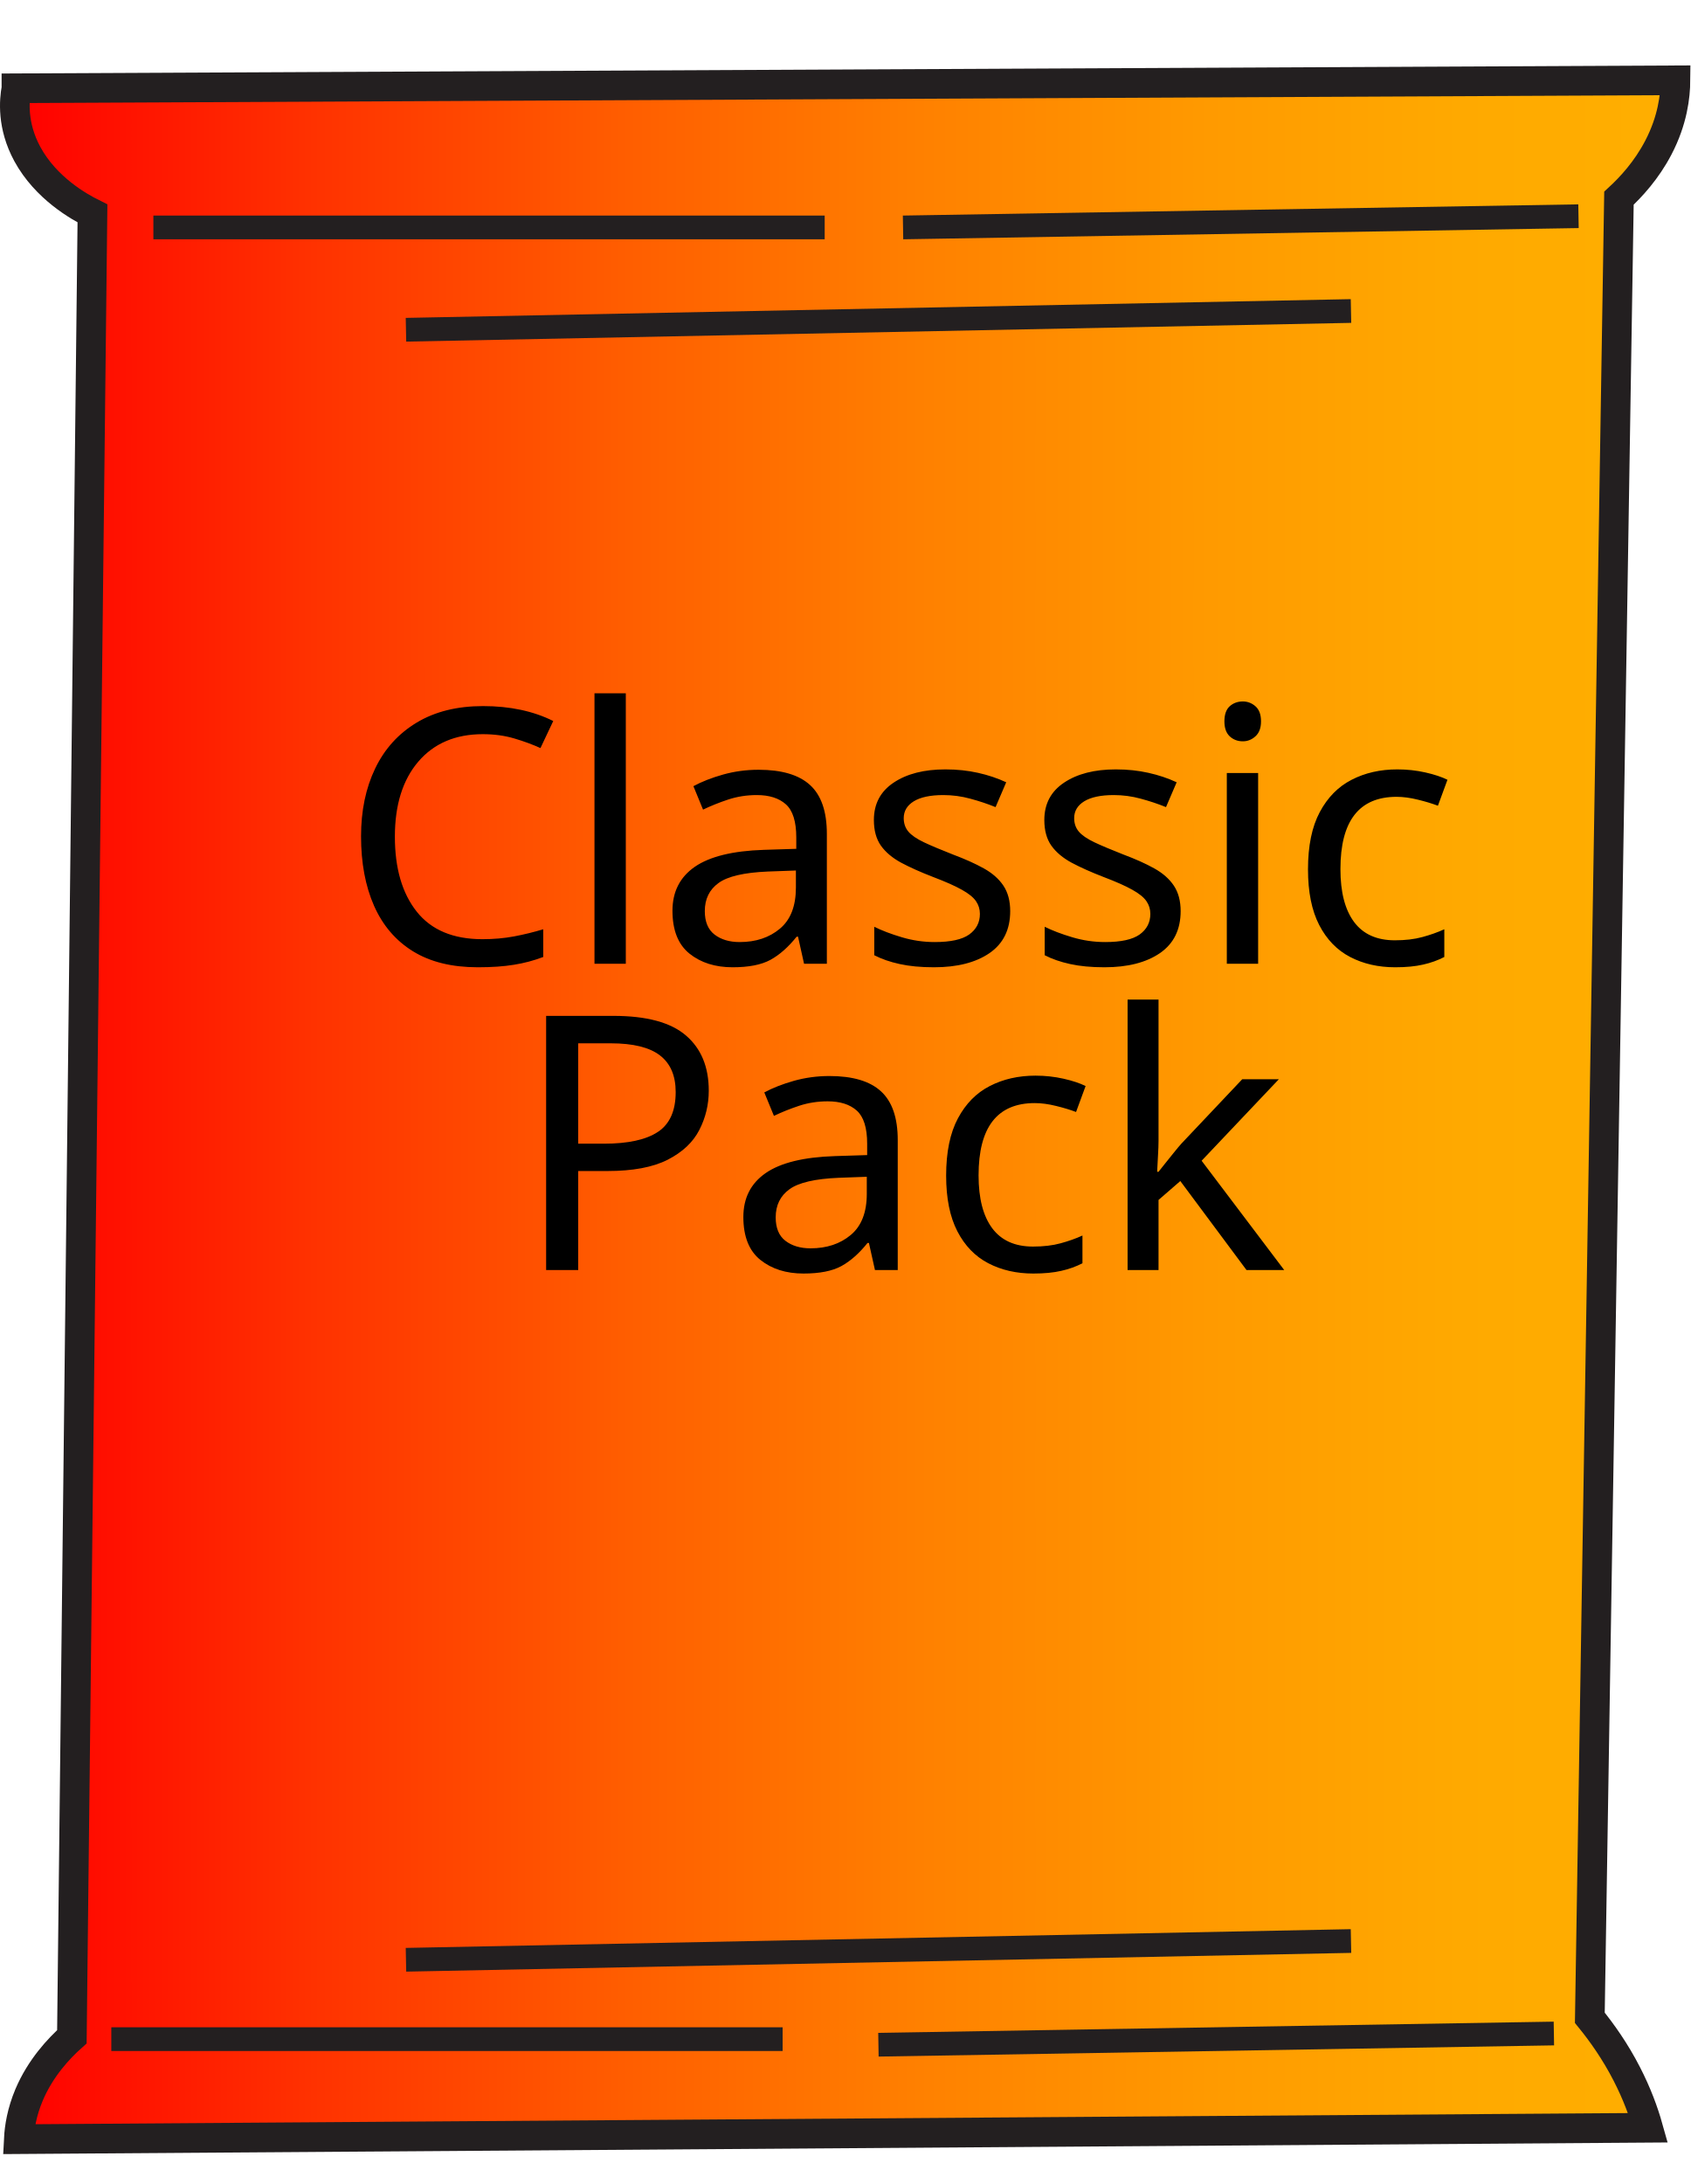
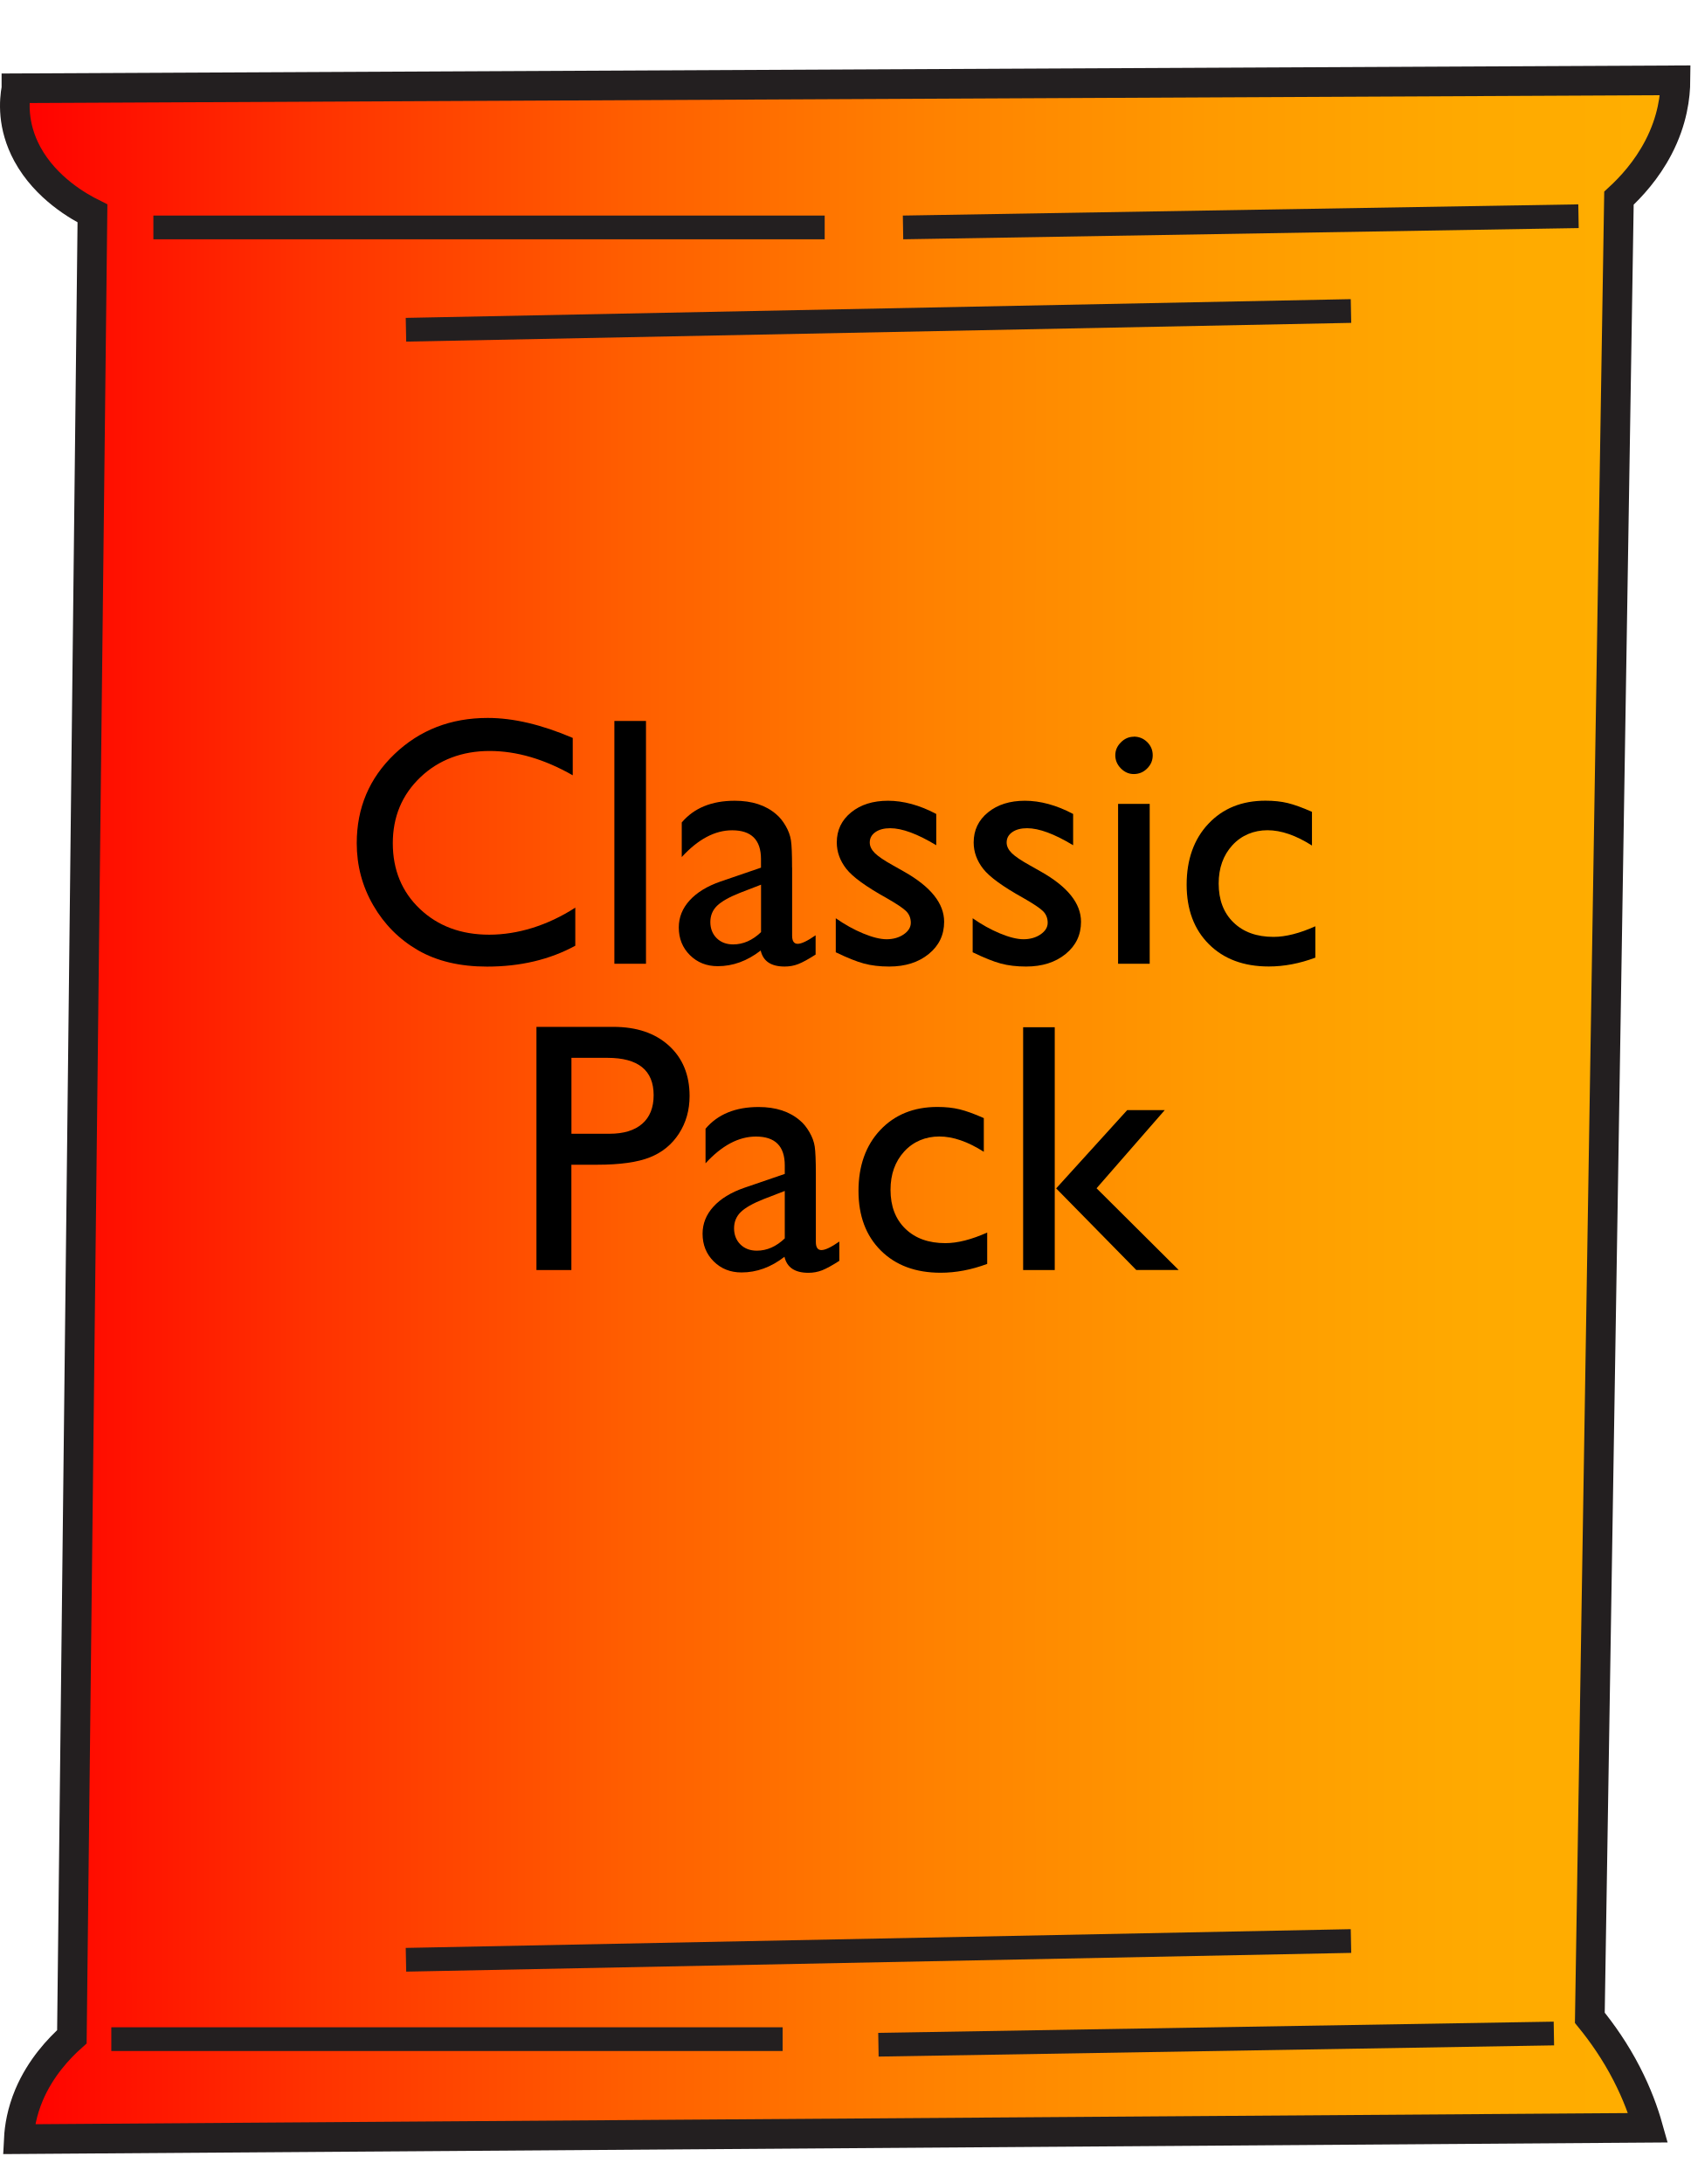
<svg xmlns="http://www.w3.org/2000/svg" id="Outline" width="285.02" height="368.18" viewBox="0 0 285.02 368.18">
  <defs>
    <style>
      .cls-1 {
        fill: url(#linear-gradient);
        stroke-width: 5px;
      }

      .cls-1, .cls-2 {
        stroke: #231f20;
        stroke-miterlimit: 10;
      }

      .cls-2 {
        fill: none;
        stroke-width: 4px;
      }
- 
-       .cls-3 {
-         font-family: GillSansMT, 'Gill Sans MT';
-         font-size: 60px;
-       }
    </style>
    <linearGradient id="linear-gradient" x1="2.5" y1="187.07" x2="282.5" y2="187.07" gradientUnits="userSpaceOnUse">
      <stop offset="0" stop-color="red" />
      <stop offset=".18" stop-color="#ff3200" />
      <stop offset=".37" stop-color="#ff5e00" />
      <stop offset=".55" stop-color="#ff8100" />
      <stop offset=".72" stop-color="#ff9a00" />
      <stop offset=".87" stop-color="#ffa900" />
      <stop offset="1" stop-color="#ffaf00" />
    </linearGradient>
  </defs>
  <path class="cls-1" d="M2.77,14.88l279.73-1.34c-.02,2.64-.48,6.74-2.89,11.35-1.98,3.8-4.6,6.64-6.64,8.52-1.64,102.25-3.27,204.5-4.91,306.75,2.07,2.54,4.29,5.69,6.22,9.44,1.72,3.34,2.85,6.43,3.6,9.1-91.57.64-183.14,1.28-274.71,1.92.1-2,.52-4.58,1.73-7.46,1.93-4.55,5.01-7.83,7.22-9.8,1.16-102.46,2.31-204.92,3.47-307.38-2.25-1.12-7.84-4.24-10.98-10.01-2.61-4.81-2.21-9.07-1.84-11.08Z" />
  <line class="cls-2" x1="25.86" y1="38.34" x2="139.05" y2="38.34" />
  <path class="cls-2" d="M68.45,55.59l159.34-3.16" />
  <path class="cls-2" d="M152.26,38.34l113.89-1.89" />
-   <text class="cls-3" transform="translate(57.22 162.47)">
-     <tspan x="0" y="0">Classic</tspan>
-   </text>
-   <text class="cls-3" transform="translate(86.27 214.1)">
-     <tspan x="0" y="0">Pack</tspan>
-   </text>
+   <g>
+     <path d="M97,152.98v6.45c-4.3,2.34-9.26,3.52-14.88,3.52-4.57,0-8.45-.92-11.63-2.75-3.18-1.84-5.7-4.37-7.56-7.59-1.86-3.22-2.78-6.71-2.78-10.46,0-5.96,2.12-10.97,6.37-15.03,4.25-4.06,9.49-6.09,15.72-6.09,4.3,0,9.07,1.12,14.33,3.37v6.3c-4.79-2.73-9.46-4.1-14.03-4.1s-8.58,1.48-11.67,4.44c-3.1,2.96-4.64,6.67-4.64,11.12s1.52,8.18,4.57,11.07c3.05,2.89,6.94,4.34,11.69,4.34s9.8-1.52,14.53-4.57Z" />
+     <path d="M103.59,121.54h5.33v40.93h-5.33v-40.93Z" />
+     <path d="M133.56,146.27v11.46c0,.92.31,1.38.94,1.38s1.65-.48,3.02-1.44v3.25c-1.21.78-2.18,1.31-2.92,1.6s-1.5.42-2.3.42c-2.29,0-3.63-.9-4.04-2.7-2.27,1.76-4.68,2.64-7.24,2.64-1.88,0-3.44-.62-4.69-1.86-1.25-1.24-1.88-2.8-1.88-4.67,0-1.7.61-3.22,1.83-4.56,1.22-1.34,2.95-2.4,5.2-3.18l6.83-2.34v-1.44c0-3.24-1.62-4.86-4.86-4.86-2.91,0-5.74,1.5-8.5,4.51v-5.83c2.07-2.44,5.05-3.66,8.94-3.66,2.91,0,5.24.76,7,2.29.59.49,1.11,1.14,1.58,1.95.47.81.77,1.62.89,2.43.13.81.19,2.35.19,4.61ZM128.32,157.14v-8l-3.57,1.38c-1.82.72-3.1,1.45-3.85,2.18s-1.13,1.65-1.13,2.74.36,2.02,1.07,2.72,1.64,1.05,2.77,1.05c1.7,0,3.27-.69,4.72-2.08Z" />
+     <path d="M140.92,160.54v-5.74c1.5,1.05,3.04,1.91,4.61,2.56,1.57.65,2.9.98,3.97.98s2.07-.27,2.87-.82c.8-.55,1.2-1.2,1.2-1.96s-.26-1.43-.78-1.95c-.52-.52-1.64-1.26-3.35-2.24-3.44-1.91-5.69-3.55-6.75-4.91-1.06-1.36-1.6-2.84-1.6-4.44,0-2.07.81-3.76,2.42-5.07,1.61-1.31,3.69-1.96,6.23-1.96s5.34.74,8.12,2.23v5.27c-3.16-1.91-5.75-2.87-7.76-2.87-1.04,0-1.87.22-2.5.66s-.95,1.02-.95,1.75c0,.63.29,1.22.86,1.79.58.57,1.59,1.25,3.03,2.05l1.91,1.08c4.49,2.54,6.74,5.35,6.74,8.44,0,2.21-.86,4.02-2.59,5.43s-3.95,2.12-6.67,2.12c-1.6,0-3.03-.17-4.28-.51s-2.82-.97-4.72-1.89Z" />
+     <path d="M164,160.54v-5.74c1.5,1.05,3.04,1.91,4.61,2.56,1.57.65,2.9.98,3.97.98s2.07-.27,2.87-.82c.8-.55,1.2-1.2,1.2-1.96s-.26-1.43-.78-1.95c-.52-.52-1.64-1.26-3.35-2.24-3.44-1.91-5.69-3.55-6.75-4.91-1.06-1.36-1.6-2.84-1.6-4.44,0-2.07.81-3.76,2.42-5.07,1.61-1.31,3.69-1.96,6.23-1.96s5.34.74,8.12,2.23v5.27c-3.16-1.91-5.75-2.87-7.76-2.87-1.04,0-1.87.22-2.5.66s-.95,1.02-.95,1.75c0,.63.29,1.22.86,1.79.58.57,1.59,1.25,3.03,2.05l1.91,1.08c4.49,2.54,6.74,5.35,6.74,8.44,0,2.21-.86,4.02-2.59,5.43s-3.95,2.12-6.67,2.12c-1.6,0-3.03-.17-4.28-.51s-2.82-.97-4.72-1.89Z" />
+     <path d="M191.16,124.18c.88,0,1.63.3,2.26.91.62.61.94,1.35.94,2.23s-.31,1.6-.94,2.23c-.62.63-1.38.94-2.26.94-.82,0-1.54-.32-2.17-.95-.62-.63-.94-1.37-.94-2.21s.31-1.55.94-2.18c.62-.63,1.35-.95,2.17-.95ZM188.52,135.52h5.33v26.95h-5.33v-26.95Z" />
+     <path d="M221.78,156.17v5.27c-2.68,1-5.29,1.49-7.85,1.49-4.22,0-7.58-1.25-10.09-3.75-2.51-2.5-3.76-5.85-3.76-10.05s1.22-7.66,3.66-10.25c2.44-2.6,5.65-3.9,9.64-3.9,1.39,0,2.63.13,3.74.4s2.47.76,4.09,1.48v5.68c-2.7-1.72-5.2-2.58-7.5-2.58s-4.38.85-5.92,2.53c-1.54,1.69-2.31,3.84-2.31,6.46,0,2.75.83,4.94,2.5,6.56,1.67,1.62,3.92,2.43,6.75,2.43,2.05,0,4.4-.6,7.06-1.79Z" />
+   </g>
+   <g>
+     <path d="M90.45,214.1v-40.99h12.98c3.91,0,7.02,1.05,9.35,3.16,2.32,2.11,3.49,4.94,3.49,8.5,0,2.38-.6,4.49-1.79,6.33-1.19,1.84-2.82,3.17-4.89,4-2.07.83-5.04,1.25-8.91,1.25h-4.34v17.75h-5.89ZM102.41,178.33h-6.06v12.8h6.42c2.38,0,4.22-.56,5.51-1.68s1.93-2.73,1.93-4.82c0-4.2-2.6-6.3-7.79-6.3Z" />
+     <path d="M137.56,197.9v11.46c0,.92.31,1.38.94,1.38s1.65-.48,3.02-1.44v3.25c-1.21.78-2.18,1.31-2.91,1.6-.73.28-1.5.42-2.3.42-2.28,0-3.63-.9-4.04-2.7-2.27,1.76-4.68,2.64-7.24,2.64-1.88,0-3.44-.62-4.69-1.86-1.25-1.24-1.88-2.8-1.88-4.67,0-1.7.61-3.22,1.83-4.56,1.22-1.34,2.95-2.4,5.2-3.18l6.83-2.34v-1.44c0-3.24-1.62-4.86-4.86-4.86-2.91,0-5.74,1.5-8.5,4.51v-5.83c2.07-2.44,5.05-3.66,8.94-3.66,2.91,0,5.24.76,7,2.29.59.49,1.11,1.14,1.58,1.95s.77,1.62.89,2.43.19,2.35.19,4.61ZM132.32,208.77v-8l-3.57,1.38c-1.82.72-3.1,1.45-3.85,2.18-.75.73-1.13,1.65-1.13,2.74s.36,2.02,1.07,2.72c.71.7,1.64,1.05,2.77,1.05,1.7,0,3.27-.69,4.72-2.08Z" />
+     <path d="M166.45,207.8v5.27c-2.68,1-5.29,1.49-7.85,1.49-4.22,0-7.58-1.25-10.09-3.75s-3.76-5.85-3.76-10.05,1.22-7.66,3.66-10.25,5.65-3.9,9.64-3.9c1.39,0,2.63.13,3.74.4s2.47.76,4.09,1.48v5.68c-2.7-1.72-5.2-2.58-7.5-2.58s-4.38.84-5.92,2.53-2.31,3.84-2.31,6.46c0,2.75.83,4.94,2.5,6.56s3.92,2.43,6.75,2.43c2.05,0,4.4-.6,7.06-1.79Z" />
+     <path d="M172.51,173.17h5.33v40.93h-5.33v-40.93ZM190.06,187.14h6.33l-11.5,13.18,13.84,13.77h-7.15l-13.5-13.75,11.98-13.2Z" />
+   </g>
  <line class="cls-2" x1="18.77" y1="343.76" x2="131.96" y2="343.76" />
  <path class="cls-2" d="M148.11,344.7l113.89-1.89" />
  <path class="cls-2" d="M68.45,330.38l159.34-3.16" />
</svg>
